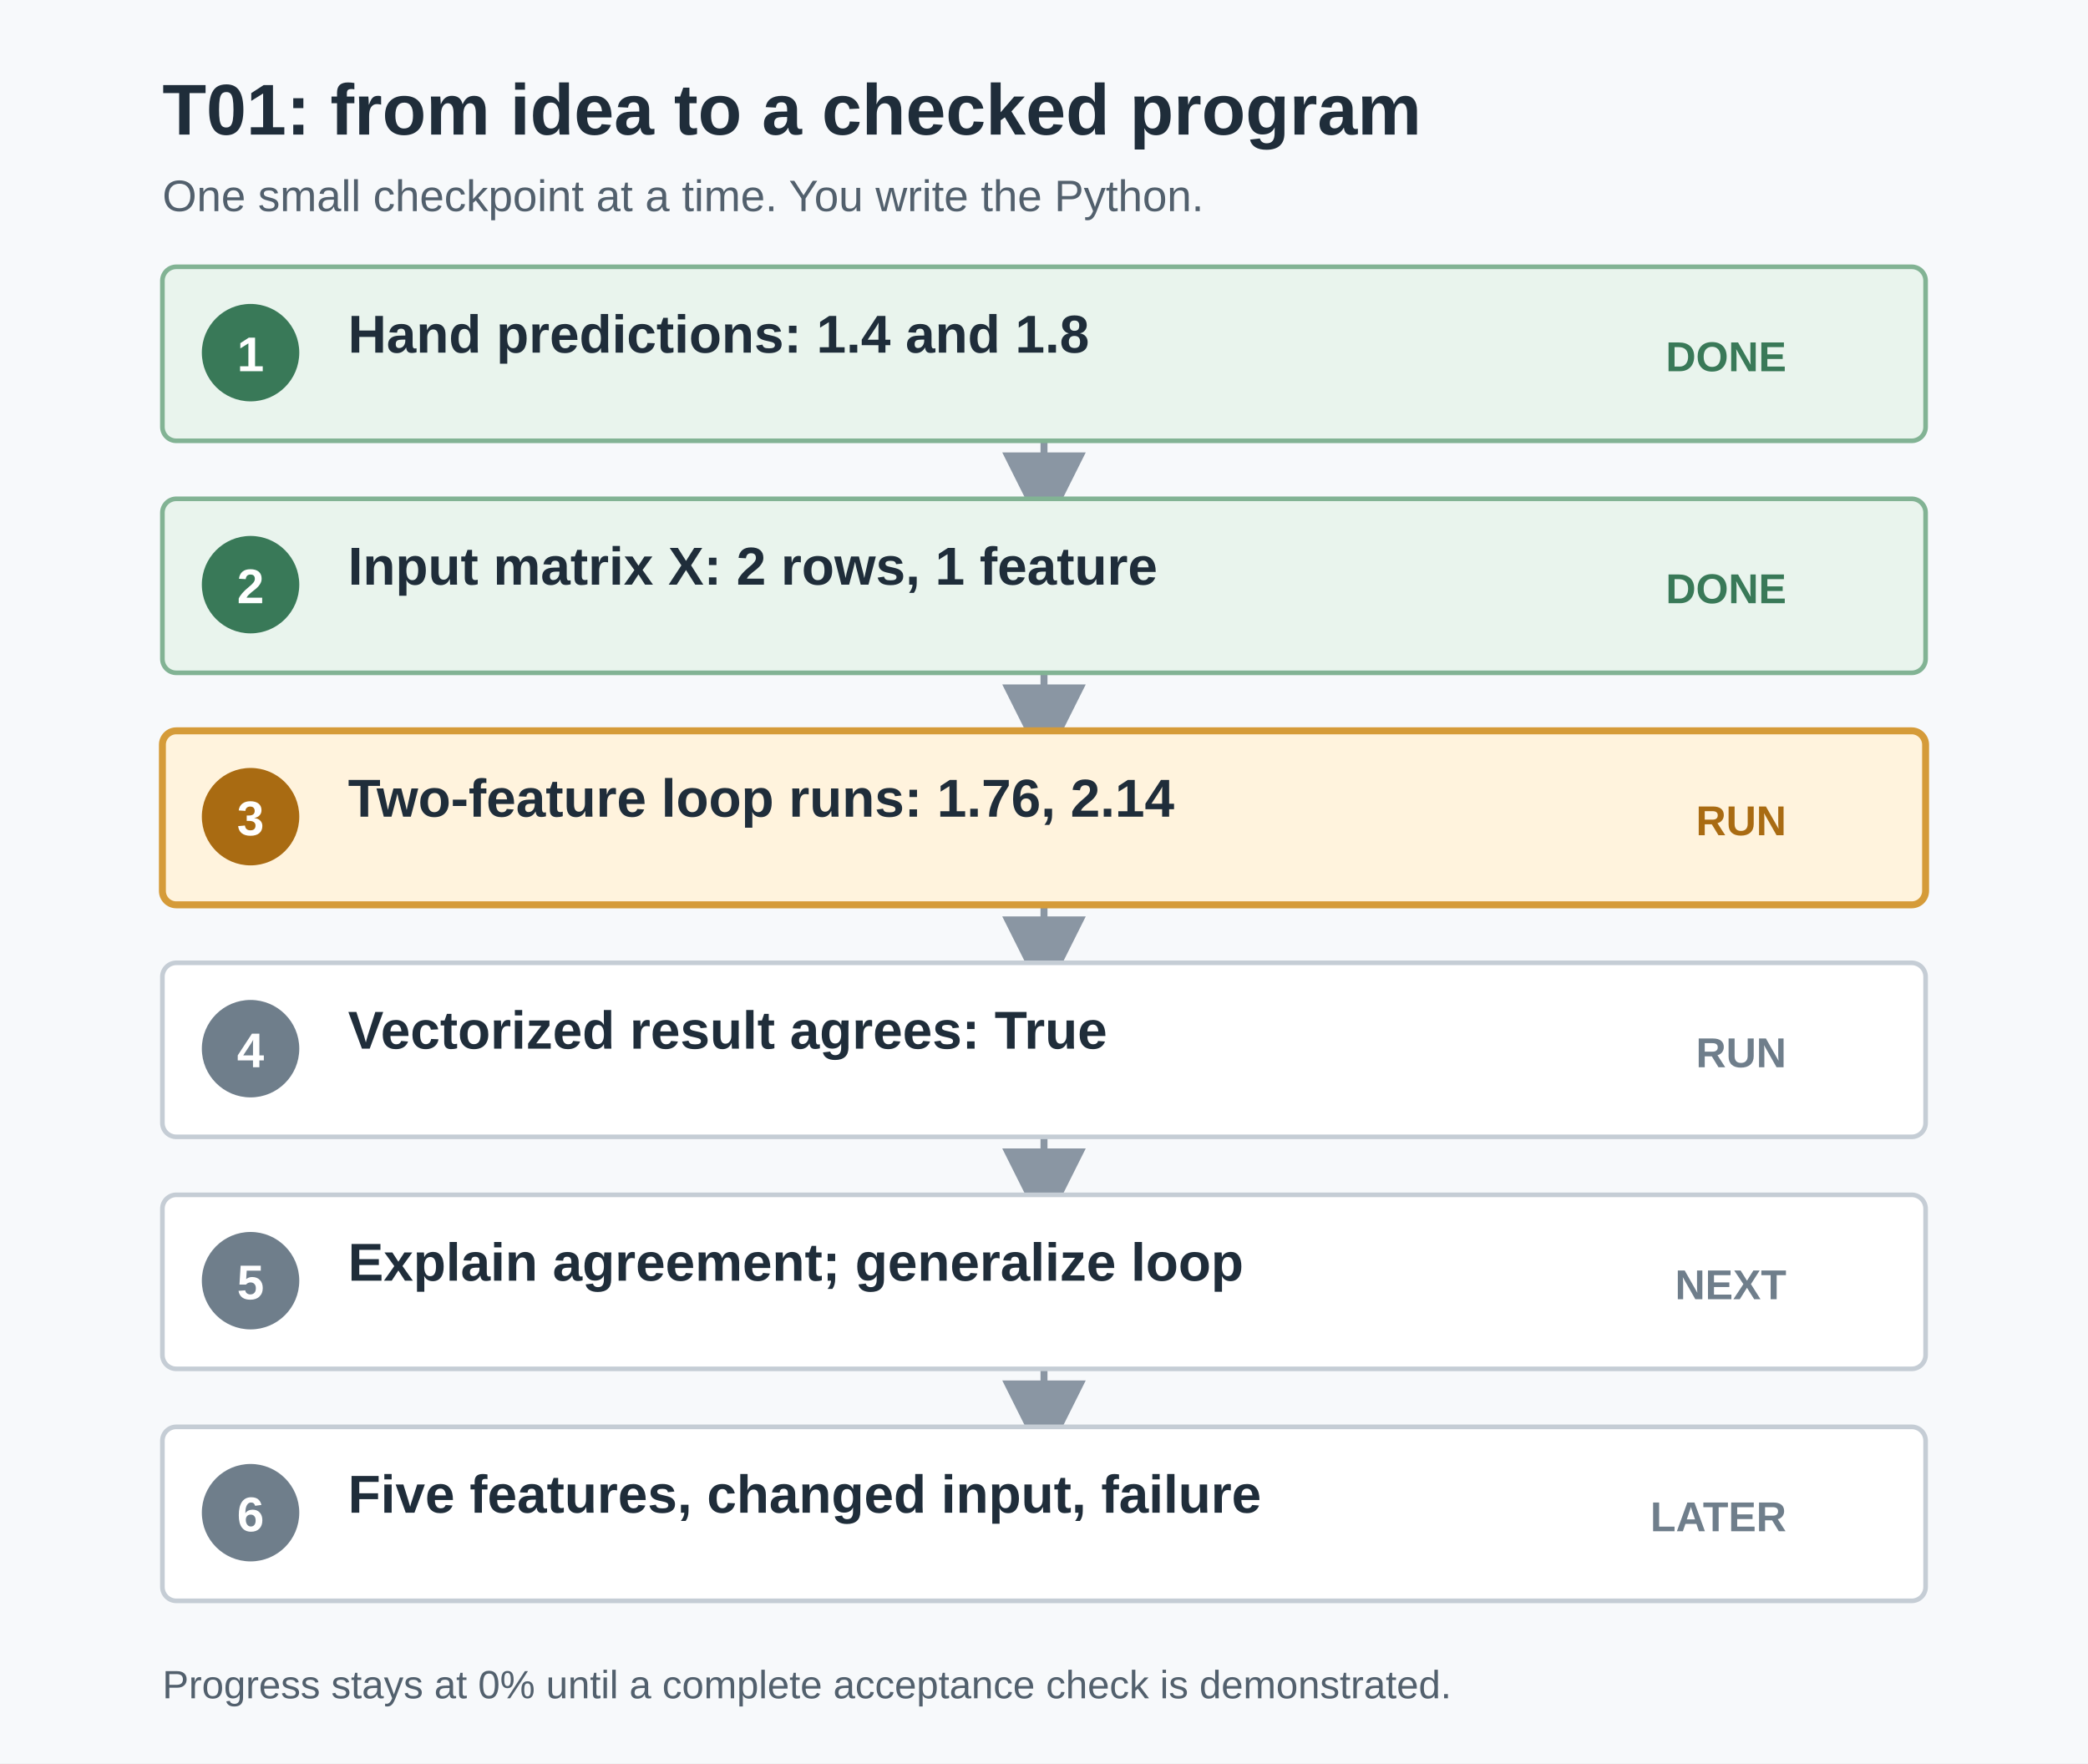
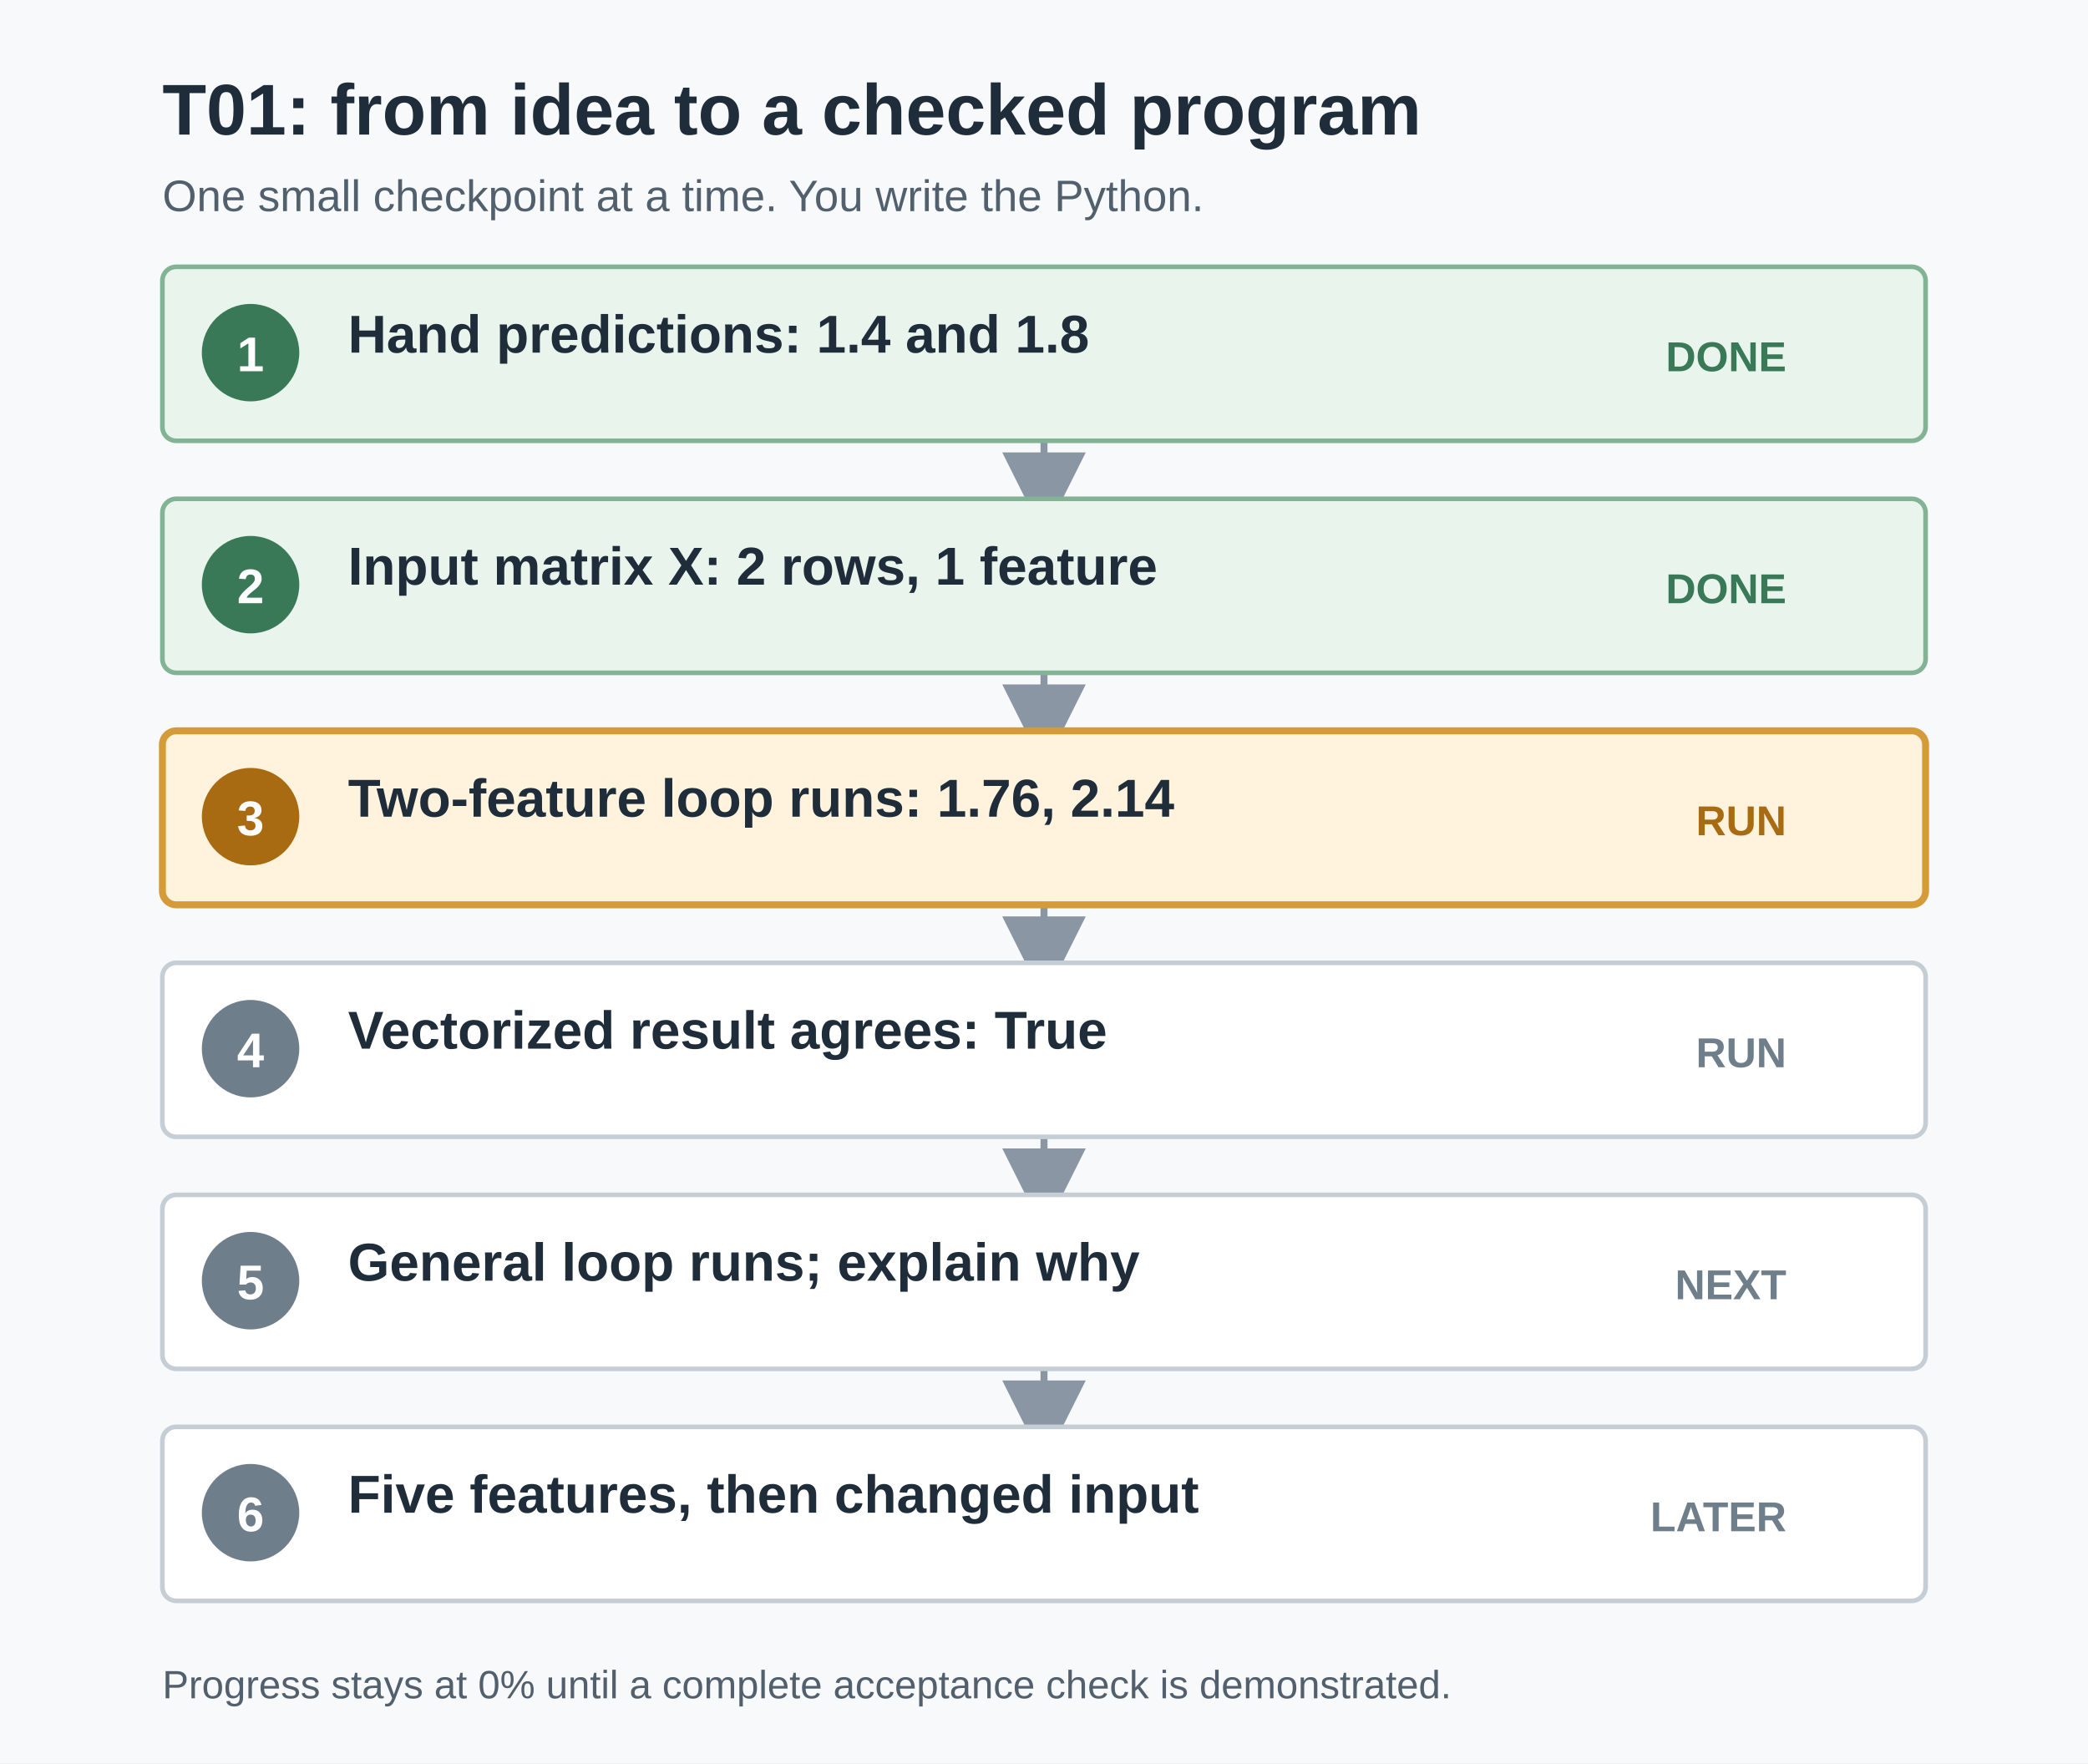
<svg xmlns="http://www.w3.org/2000/svg" width="900" height="760" viewBox="0 0 900 760" role="img" aria-labelledby="title desc">
  <defs>
    <marker id="arrow" markerWidth="12" markerHeight="12" refX="6" refY="6" orient="auto">
      <path d="M 0 0 L 12 6 L 0 12 z" fill="#8a96a3" />
    </marker>
  </defs>
  <rect width="900" height="760" fill="#f7f9fb" />
  <text x="70" y="58" font-family="Arial, sans-serif" font-size="31" font-weight="700" fill="#1f2d3a">T01: from idea to a checked program</text>
  <text x="70" y="91" font-family="Arial, sans-serif" font-size="19" fill="#52606d">One small checkpoint at a time. You write the Python.</text>
  <path d="M 450 190 L 450 213" stroke="#8a96a3" stroke-width="3" marker-end="url(#arrow)" />
  <path d="M 450 290 L 450 313" stroke="#8a96a3" stroke-width="3" marker-end="url(#arrow)" />
  <path d="M 450 390 L 450 413" stroke="#8a96a3" stroke-width="3" marker-end="url(#arrow)" />
  <path d="M 450 490 L 450 513" stroke="#8a96a3" stroke-width="3" marker-end="url(#arrow)" />
  <path d="M 450 590 L 450 613" stroke="#8a96a3" stroke-width="3" marker-end="url(#arrow)" />
  <rect x="70" y="115" width="760" height="75" rx="6" fill="#e9f4ed" stroke="#82b394" stroke-width="2" />
  <circle cx="108" cy="152" r="21" fill="#397958" />
  <text x="108" y="160" text-anchor="middle" font-family="Arial, sans-serif" font-size="21" font-weight="700" fill="#fff">1</text>
  <text x="150" y="152" font-family="Arial, sans-serif" font-size="23" font-weight="700" fill="#1f2d3a">Hand predictions: 1.4 and 1.8</text>
  <text x="770" y="160" text-anchor="end" font-family="Arial, sans-serif" font-size="18" font-weight="700" fill="#397958">DONE</text>
  <rect x="70" y="215" width="760" height="75" rx="6" fill="#e9f4ed" stroke="#82b394" stroke-width="2" />
  <circle cx="108" cy="252" r="21" fill="#397958" />
  <text x="108" y="260" text-anchor="middle" font-family="Arial, sans-serif" font-size="21" font-weight="700" fill="#fff">2</text>
  <text x="150" y="252" font-family="Arial, sans-serif" font-size="23" font-weight="700" fill="#1f2d3a">Input matrix X: 2 rows, 1 feature</text>
  <text x="770" y="260" text-anchor="end" font-family="Arial, sans-serif" font-size="18" font-weight="700" fill="#397958">DONE</text>
  <rect x="70" y="315" width="760" height="75" rx="6" fill="#fff3dd" stroke="#d59b39" stroke-width="3" />
  <circle cx="108" cy="352" r="21" fill="#a96b12" />
  <text x="108" y="360" text-anchor="middle" font-family="Arial, sans-serif" font-size="21" font-weight="700" fill="#fff">3</text>
  <text x="150" y="352" font-family="Arial, sans-serif" font-size="23" font-weight="700" fill="#1f2d3a">Two-feature loop runs: 1.76, 2.14</text>
  <text x="770" y="360" text-anchor="end" font-family="Arial, sans-serif" font-size="18" font-weight="700" fill="#a96b12">RUN</text>
  <rect x="70" y="415" width="760" height="75" rx="6" fill="#fff" stroke="#c5cdd5" stroke-width="2" />
  <circle cx="108" cy="452" r="21" fill="#6f7e8b" />
  <text x="108" y="460" text-anchor="middle" font-family="Arial, sans-serif" font-size="21" font-weight="700" fill="#fff">4</text>
  <text x="150" y="452" font-family="Arial, sans-serif" font-size="23" font-weight="700" fill="#1f2d3a">Vectorized result agrees: True</text>
  <text x="770" y="460" text-anchor="end" font-family="Arial, sans-serif" font-size="18" font-weight="700" fill="#6f7e8b">RUN</text>
  <rect x="70" y="515" width="760" height="75" rx="6" fill="#fff" stroke="#c5cdd5" stroke-width="2" />
  <circle cx="108" cy="552" r="21" fill="#6f7e8b" />
  <text x="108" y="560" text-anchor="middle" font-family="Arial, sans-serif" font-size="21" font-weight="700" fill="#fff">5</text>
-   <text x="150" y="552" font-family="Arial, sans-serif" font-size="23" font-weight="700" fill="#1f2d3a">Explain agreement; generalize loop</text>
+   <text x="150" y="552" font-family="Arial, sans-serif" font-size="23" font-weight="700" fill="#1f2d3a">General loop runs; explain why</text>
  <text x="770" y="560" text-anchor="end" font-family="Arial, sans-serif" font-size="18" font-weight="700" fill="#6f7e8b">NEXT</text>
  <rect x="70" y="615" width="760" height="75" rx="6" fill="#fff" stroke="#c5cdd5" stroke-width="2" />
  <circle cx="108" cy="652" r="21" fill="#6f7e8b" />
  <text x="108" y="660" text-anchor="middle" font-family="Arial, sans-serif" font-size="21" font-weight="700" fill="#fff">6</text>
-   <text x="150" y="652" font-family="Arial, sans-serif" font-size="23" font-weight="700" fill="#1f2d3a">Five features, changed input, failure</text>
+   <text x="150" y="652" font-family="Arial, sans-serif" font-size="23" font-weight="700" fill="#1f2d3a">Five features, then changed input</text>
  <text x="770" y="660" text-anchor="end" font-family="Arial, sans-serif" font-size="18" font-weight="700" fill="#6f7e8b">LATER</text>
  <text x="70" y="732" font-family="Arial, sans-serif" font-size="17" fill="#52606d">Progress stays at 0% until a complete acceptance check is demonstrated.</text>
</svg>
